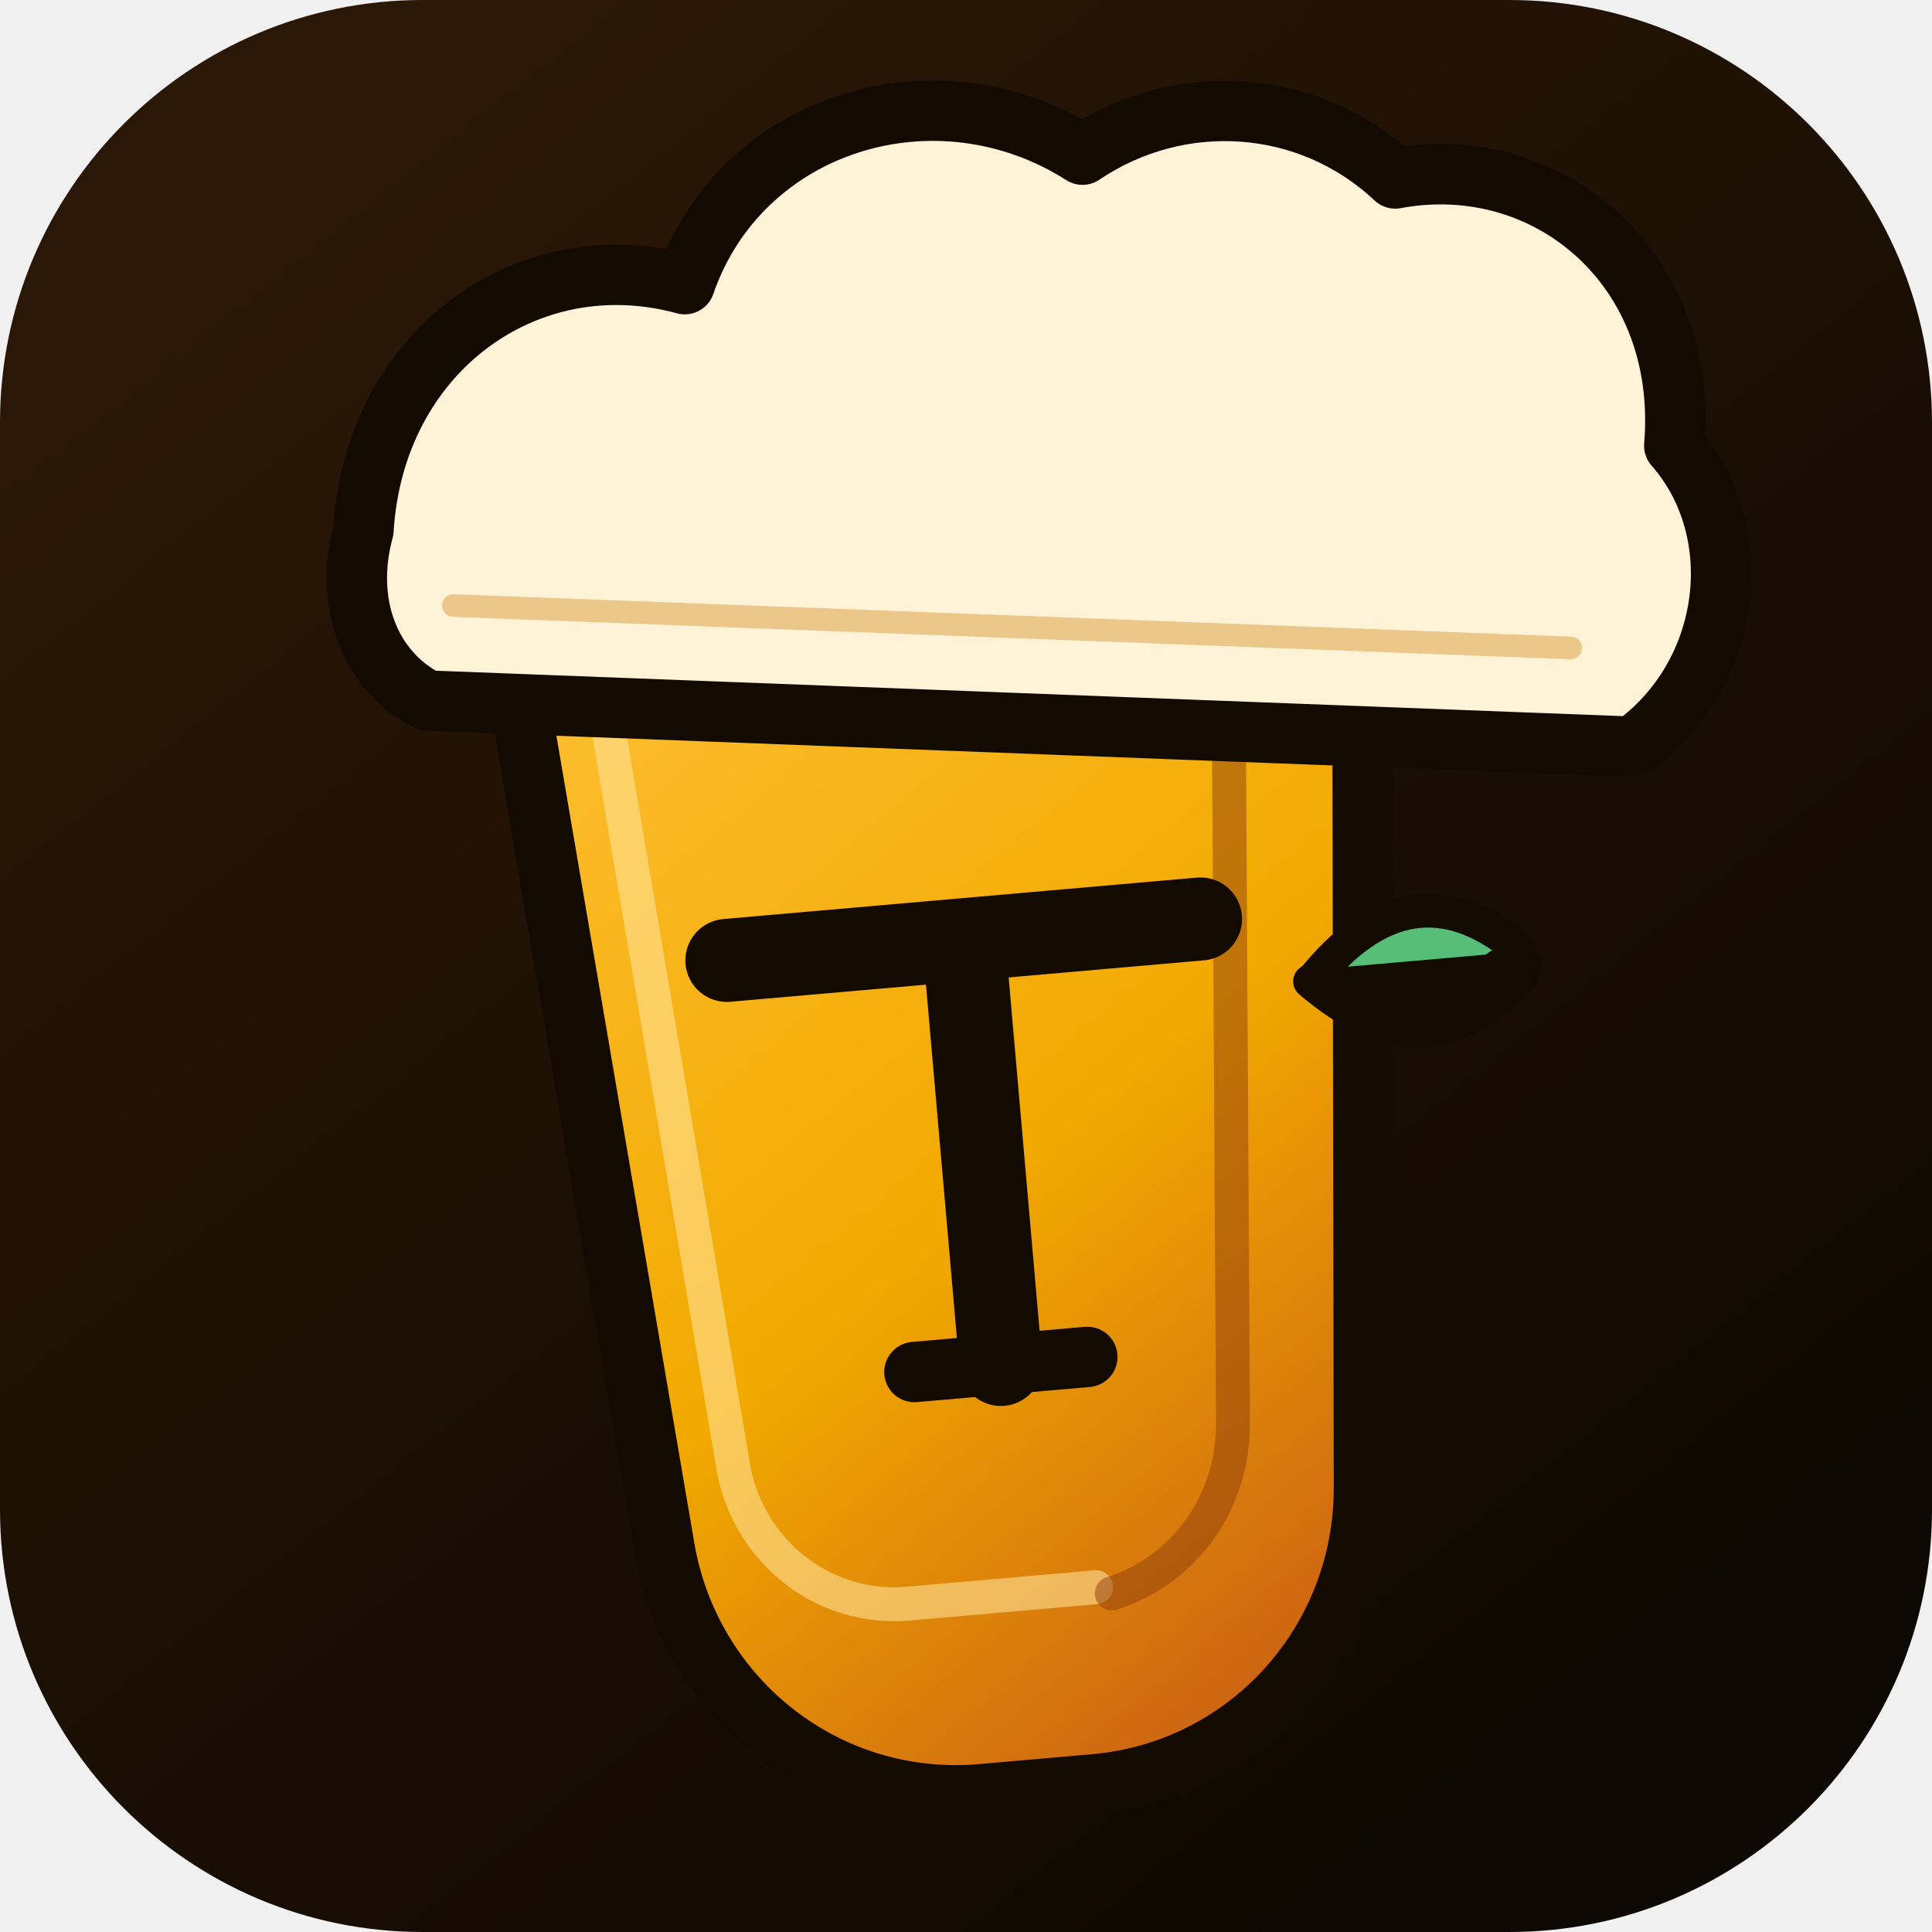
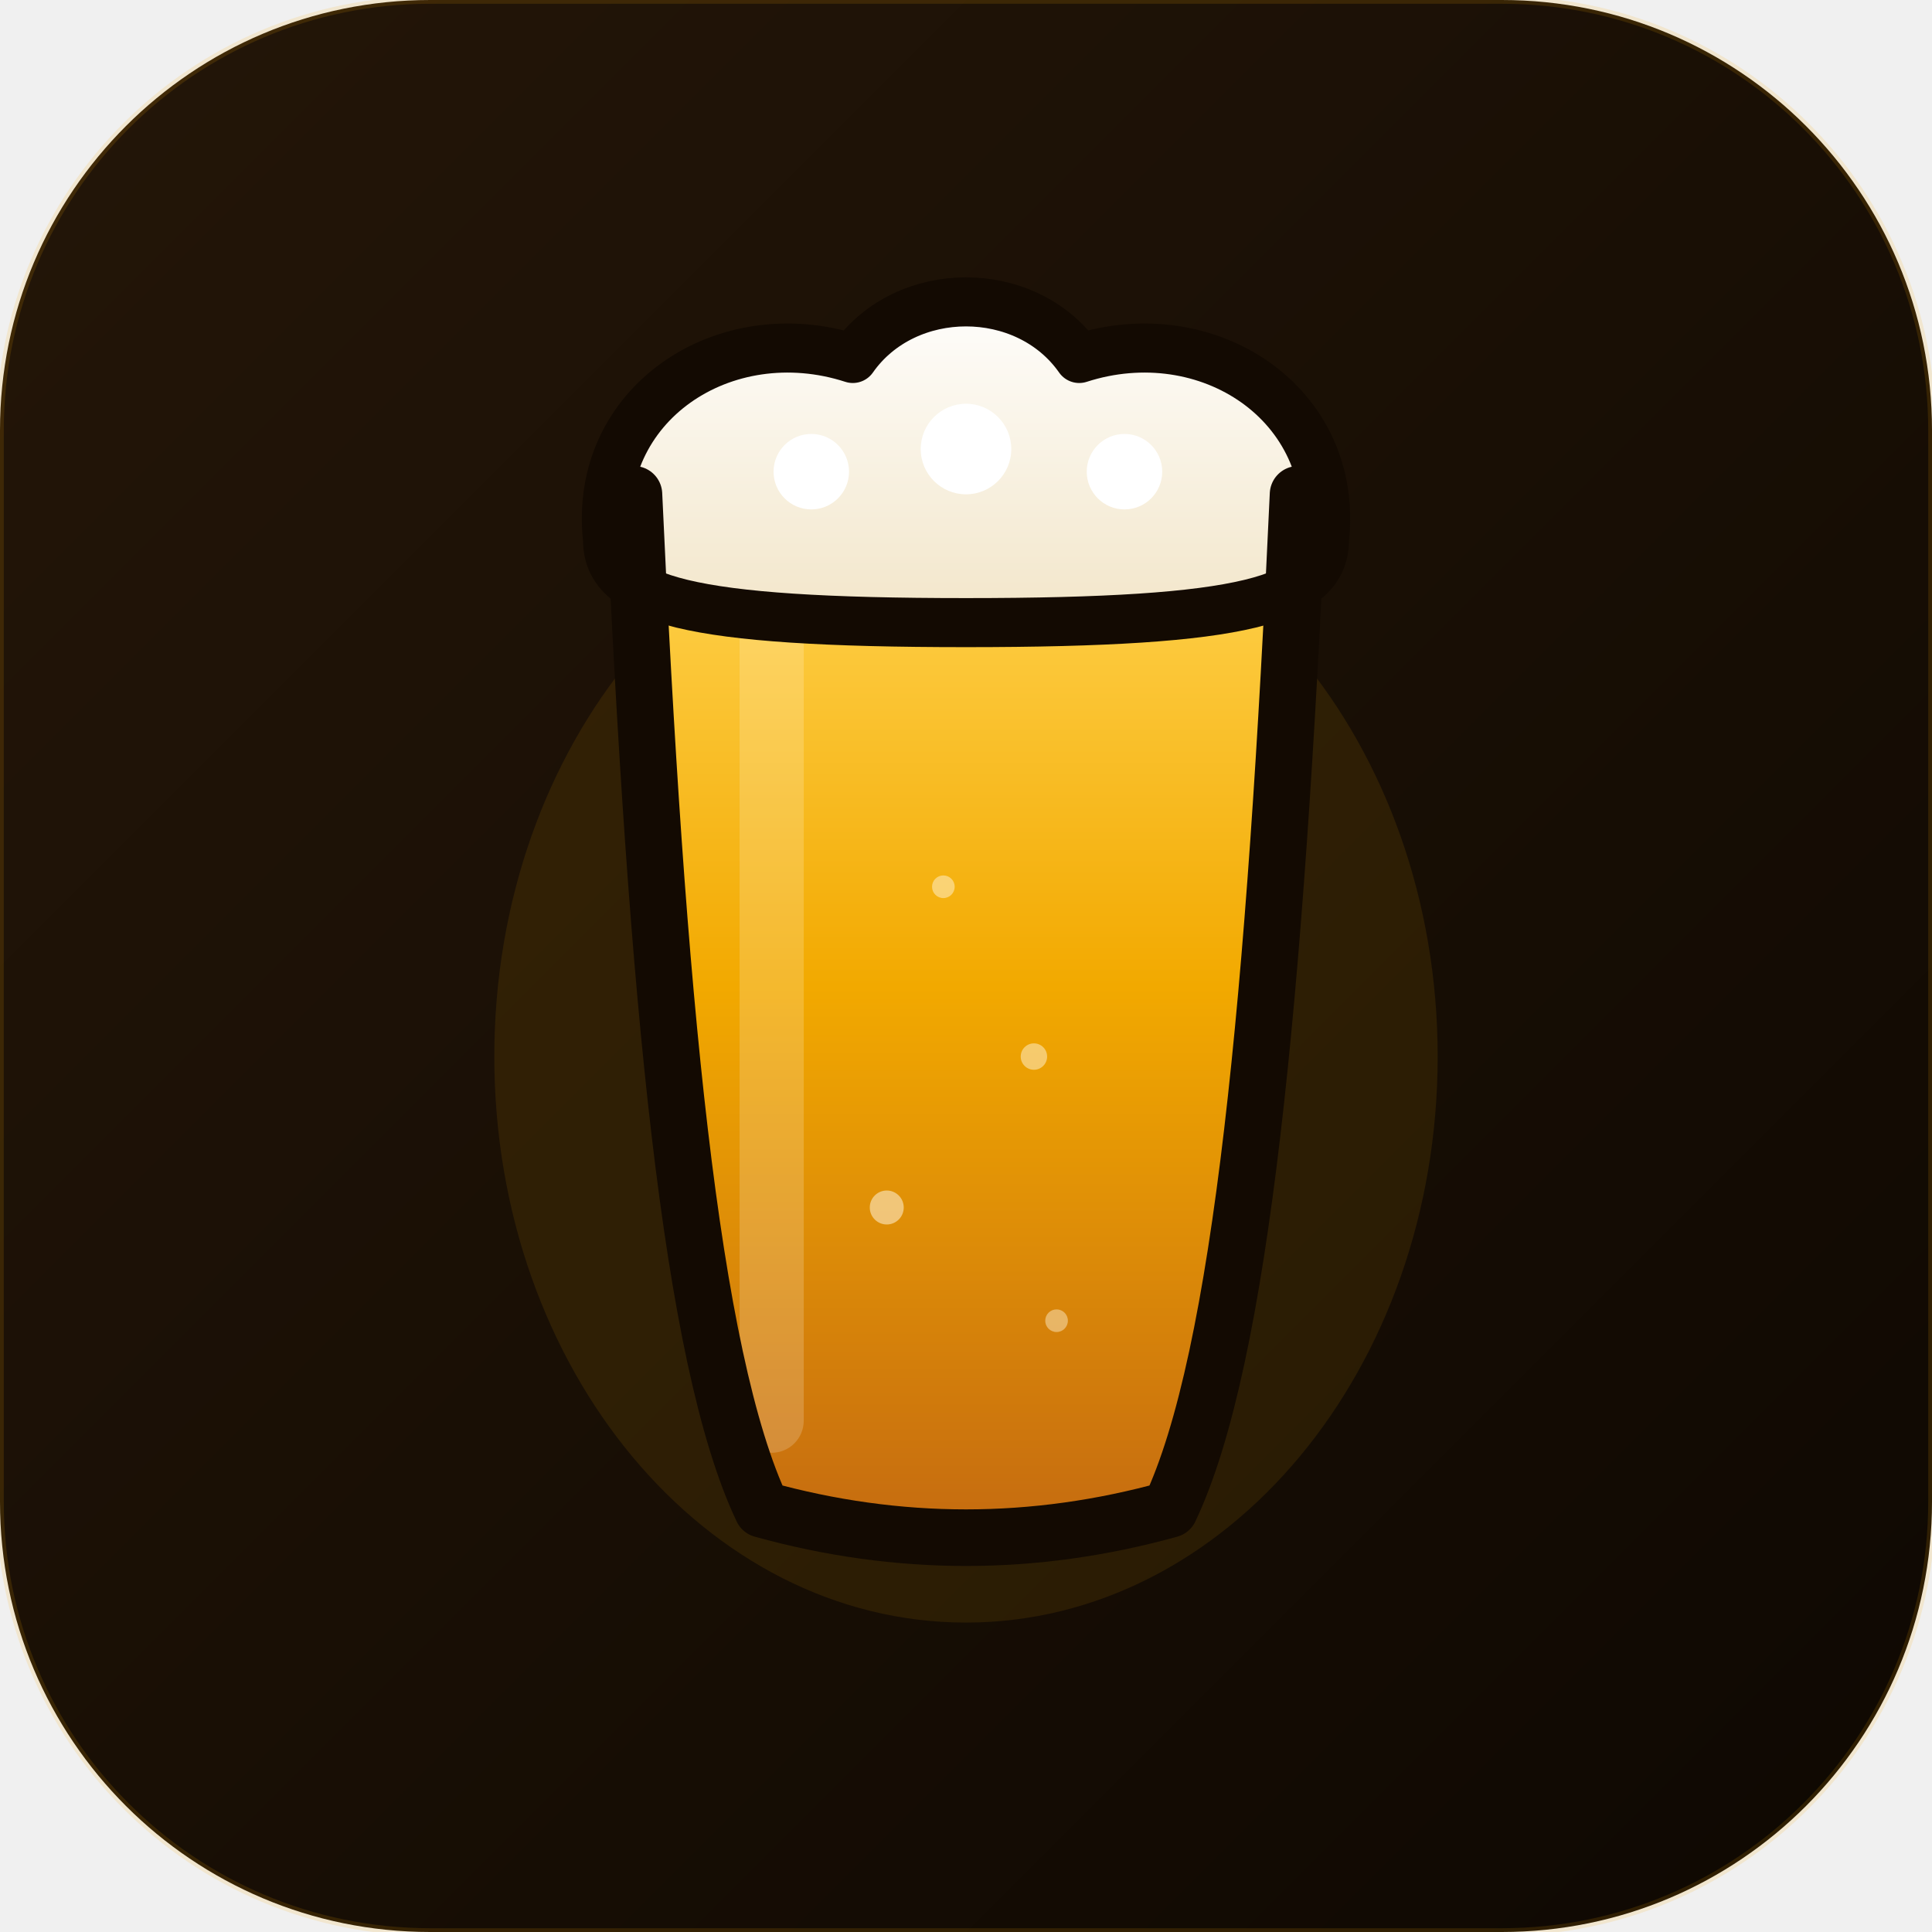
<svg xmlns="http://www.w3.org/2000/svg" width="1024" height="1024" viewBox="0 0 1024 1024">
  <defs>
-     <linearGradient id="beer" x1="282" y1="254" x2="718" y2="878" gradientUnits="userSpaceOnUse">
-       <stop stop-color="#FFC33A" />
-       <stop offset=".58" stop-color="#F2A900" />
-       <stop offset="1" stop-color="#C95F13" />
-     </linearGradient>
-     <linearGradient id="edge" x1="180" y1="96" x2="844" y2="928" gradientUnits="userSpaceOnUse">
-       <stop stop-color="#2A1706" />
+     <linearGradient id="bg" x1="0" y1="0" x2="1024" y2="1024" gradientUnits="userSpaceOnUse">
+       <stop stop-color="#241608" />
      <stop offset="1" stop-color="#0E0802" />
    </linearGradient>
+     <linearGradient id="beer" x1="512" y1="286" x2="512" y2="812" gradientUnits="userSpaceOnUse">
+       <stop stop-color="#FFD24D" />
+       <stop offset=".45" stop-color="#F2A900" />
+       <stop offset="1" stop-color="#C56B10" />
+     </linearGradient>
+     <linearGradient id="foam" x1="512" y1="150" x2="512" y2="320" gradientUnits="userSpaceOnUse">
+       <stop stop-color="#FFFFFF" />
+       <stop offset="1" stop-color="#F3E7CC" />
+     </linearGradient>
+     <linearGradient id="glass" x1="330" y1="250" x2="694" y2="812" gradientUnits="userSpaceOnUse">
+       <stop stop-color="#FBF6EC" stop-opacity=".22" />
+       <stop offset="1" stop-color="#FBF6EC" stop-opacity=".06" />
+     </linearGradient>
+     <clipPath id="glassClip">
+       <path d="M336 262 C348 526 366 720 404 800 Q512 830 620 800 C658 720 676 526 688 262 Z" />
+     </clipPath>
  </defs>
-   <rect width="1024" height="1024" rx="224" fill="url(#edge)" />
-   <g transform="rotate(-5 512 512)">
-     <path d="M280 246h466l-48 560c-7 81-74 144-156 144h-60c-82 0-149-63-156-144L280 246Z" fill="url(#beer)" stroke="#130A02" stroke-width="32" stroke-linejoin="round" />
-     <path d="M328 294l38 472c4 45 41 80 86 80h100" fill="none" stroke="#FFE39A" stroke-width="18" stroke-linecap="round" opacity=".58" />
-     <path d="M670 298l-38 466c-3 43-32 77-72 86" fill="none" stroke="#8E3D0C" stroke-width="18" stroke-linecap="round" opacity=".5" />
-     <path d="M214 254c14-94 100-145 181-115 37-83 143-106 216-50 54-30 122-20 164 27 82-8 151 61 135 154 36 49 20 124-36 157L240 347c-29-18-40-55-26-93Z" fill="#FFF3D7" stroke="#130A02" stroke-width="32" stroke-linejoin="round" />
-     <path d="M258 298l588 74" fill="none" stroke="#DCA24B" stroke-width="12" stroke-linecap="round" opacity=".55" />
-     <path d="M386 498h252" stroke="#130A02" stroke-width="44" stroke-linecap="round" />
-     <path d="M512 500v224" stroke="#130A02" stroke-width="44" stroke-linecap="round" />
-     <path d="M466 724h92" stroke="#130A02" stroke-width="32" stroke-linecap="round" />
-     <path d="M693 536c40-22 77-20 112 6-37 35-74 33-112-6Z" fill="#3FA35C" stroke="#130A02" stroke-width="18" stroke-linejoin="round" />
-     <path d="M694 536c39 21 76 19 111-7-36-36-73-33-111 7Z" fill="#57BE77" stroke="#130A02" stroke-width="18" stroke-linejoin="round" />
-     <path d="M692 536h118" stroke="#130A02" stroke-width="12" stroke-linecap="round" />
+   <rect width="1024" height="1024" rx="228" fill="url(#bg)" />
+   <rect width="1024" height="1024" rx="228" fill="none" stroke="#F2A900" stroke-opacity=".14" stroke-width="4" />
+   <ellipse cx="512" cy="560" rx="250" ry="300" fill="#F2A900" opacity=".10" />
+   <path d="M336 262 C348 526 366 720 404 800 Q512 830 620 800 C658 720 676 526 688 262 Z" fill="url(#glass)" />
+   <g clip-path="url(#glassClip)">
+     <rect x="320" y="288" width="384" height="560" fill="url(#beer)" />
+     <circle cx="470" cy="640" r="9" fill="#FFF3D7" opacity=".55" />
+     <circle cx="548" cy="560" r="7" fill="#FFF3D7" opacity=".5" />
+     <circle cx="500" cy="470" r="6" fill="#FFF3D7" opacity=".5" />
+     <circle cx="560" cy="700" r="6" fill="#FFF3D7" opacity=".45" />
+     <rect x="392" y="300" width="34" height="470" rx="17" fill="#FFFFFF" opacity=".18" />
  </g>
+   <path d="M322 286            C314 214 384 168 452 190            C480 150 544 150 572 190            C640 168 710 214 702 286            C702 318 660 330 512 330            C364 330 322 318 322 286 Z" fill="url(#foam)" stroke="#130A02" stroke-width="26" stroke-linejoin="round" />
+   <circle cx="430" cy="250" r="20" fill="#FFFFFF" />
+   <circle cx="512" cy="238" r="24" fill="#FFFFFF" />
+   <circle cx="596" cy="250" r="20" fill="#FFFFFF" />
+   <path d="M336 262 C348 526 366 720 404 800 Q512 830 620 800 C658 720 676 526 688 262" fill="none" stroke="#130A02" stroke-width="30" stroke-linejoin="round" stroke-linecap="round" />
</svg>
